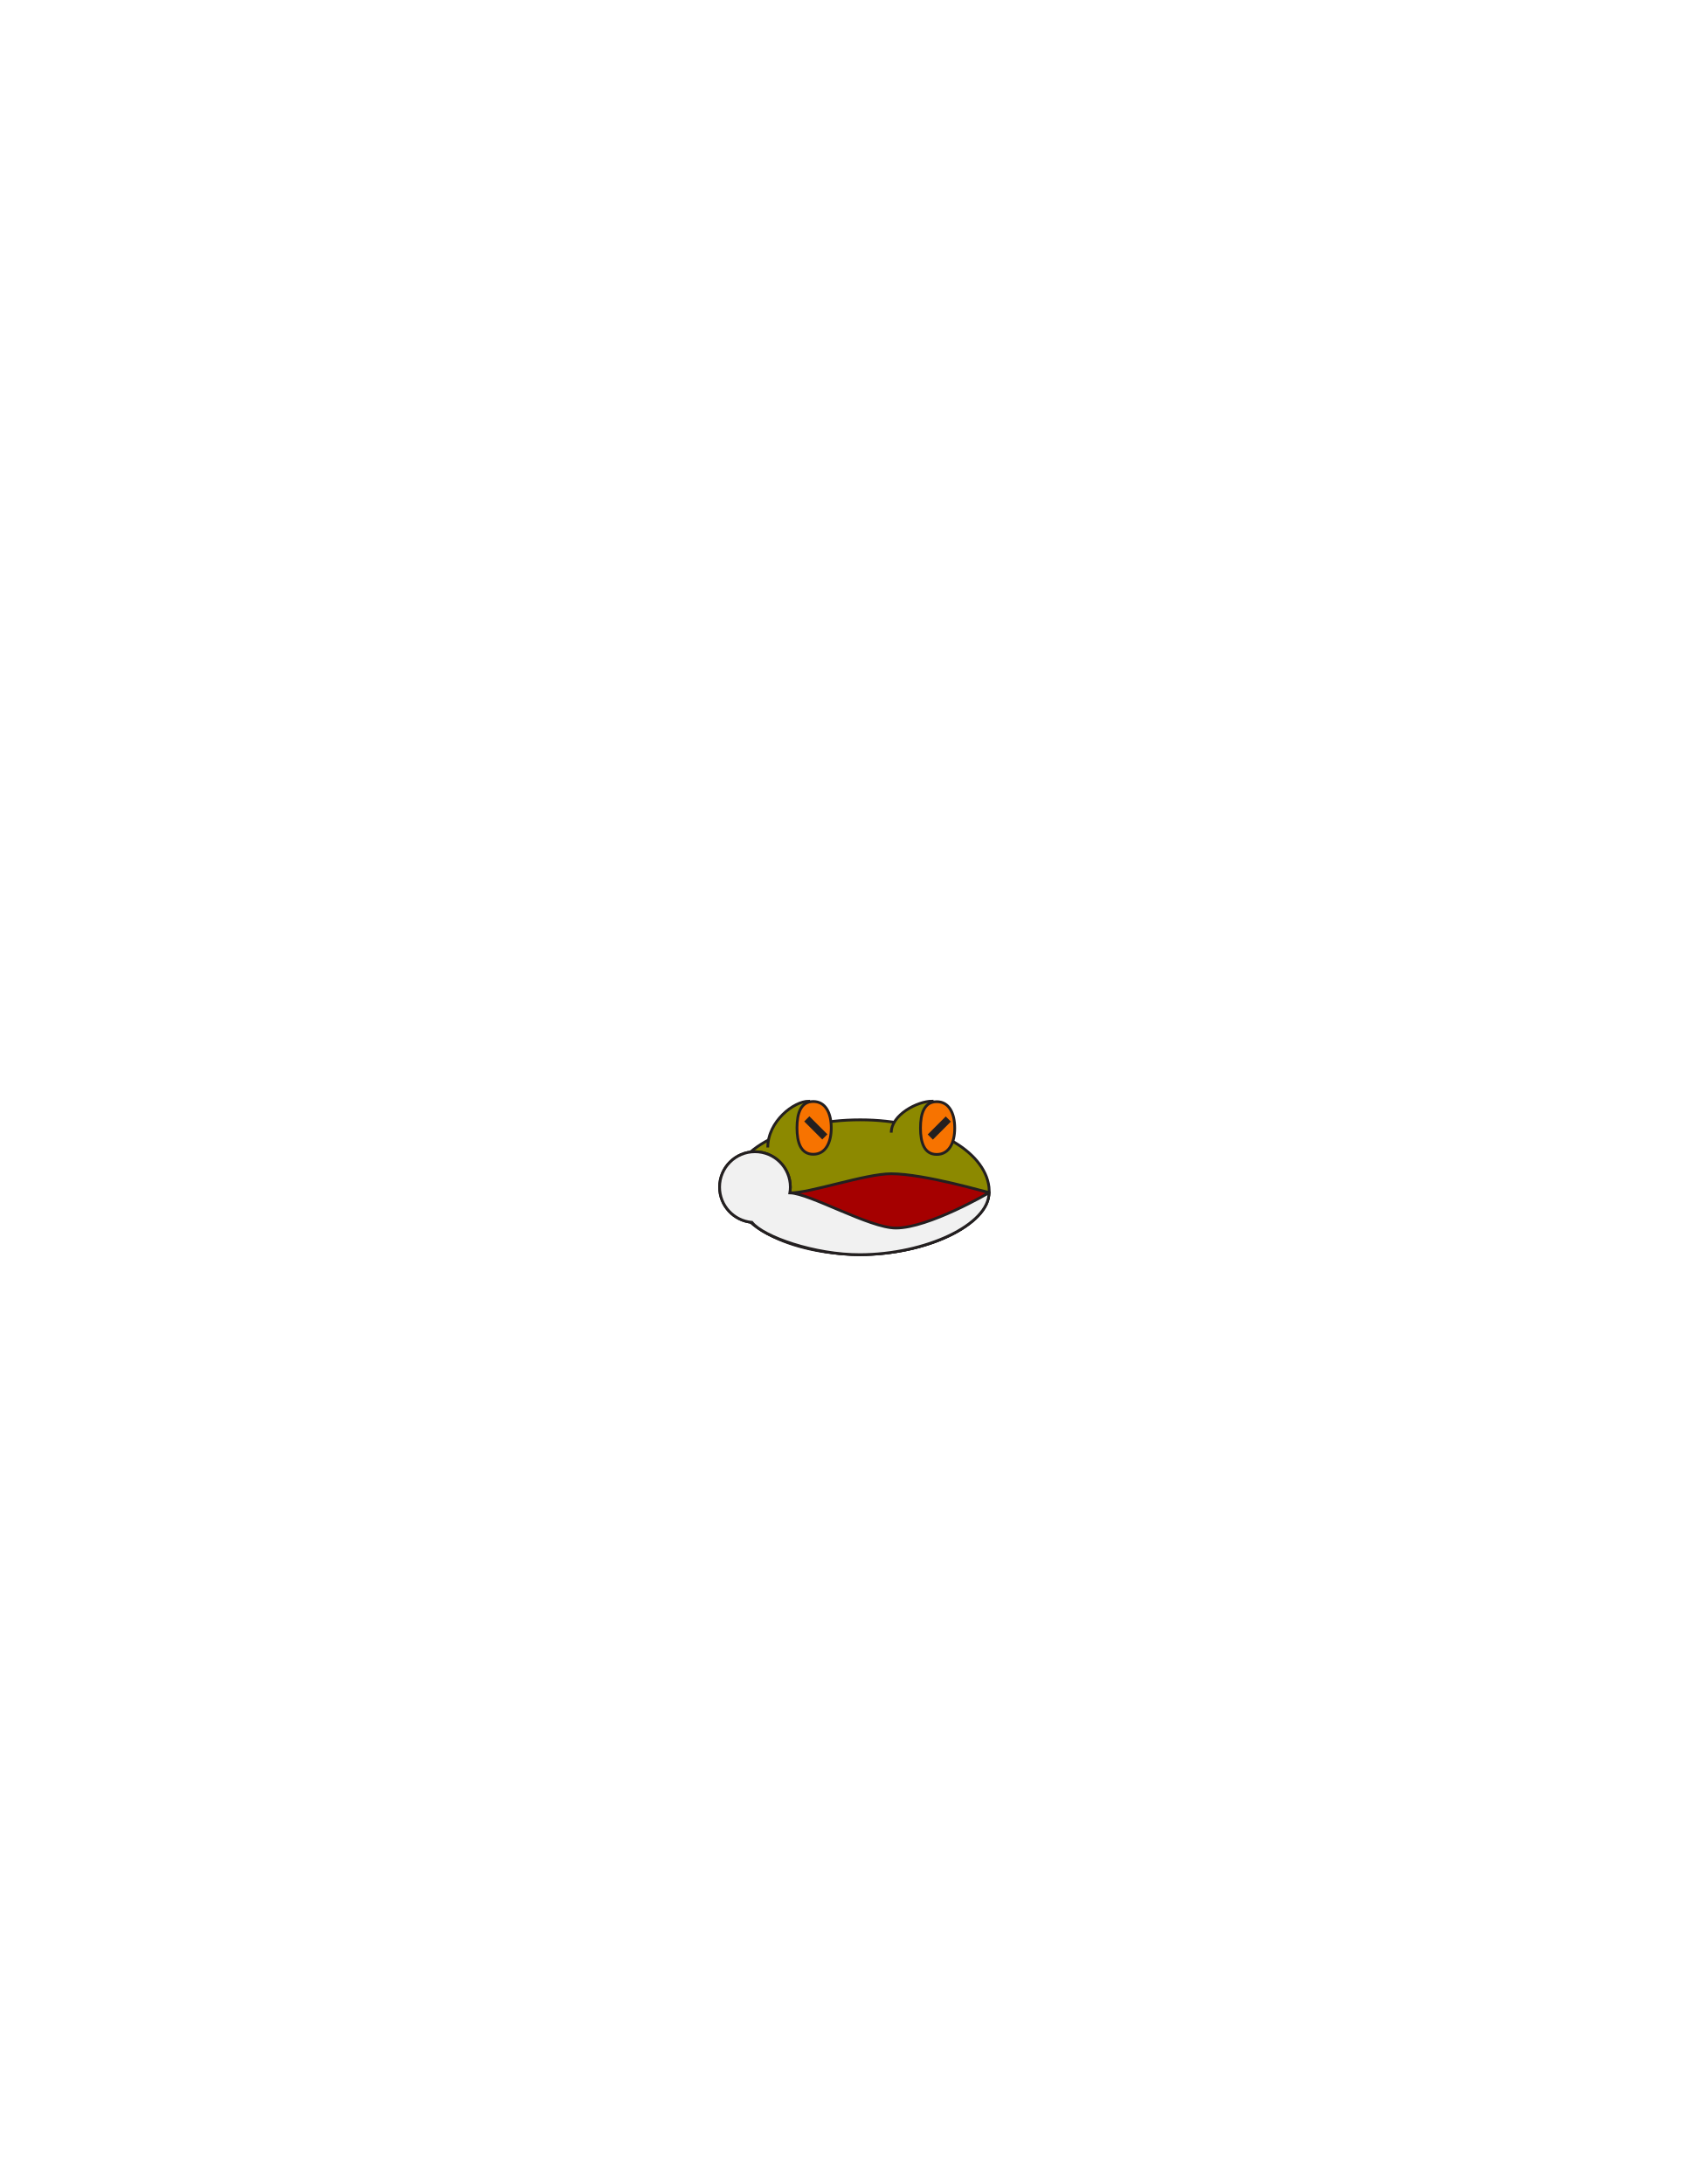
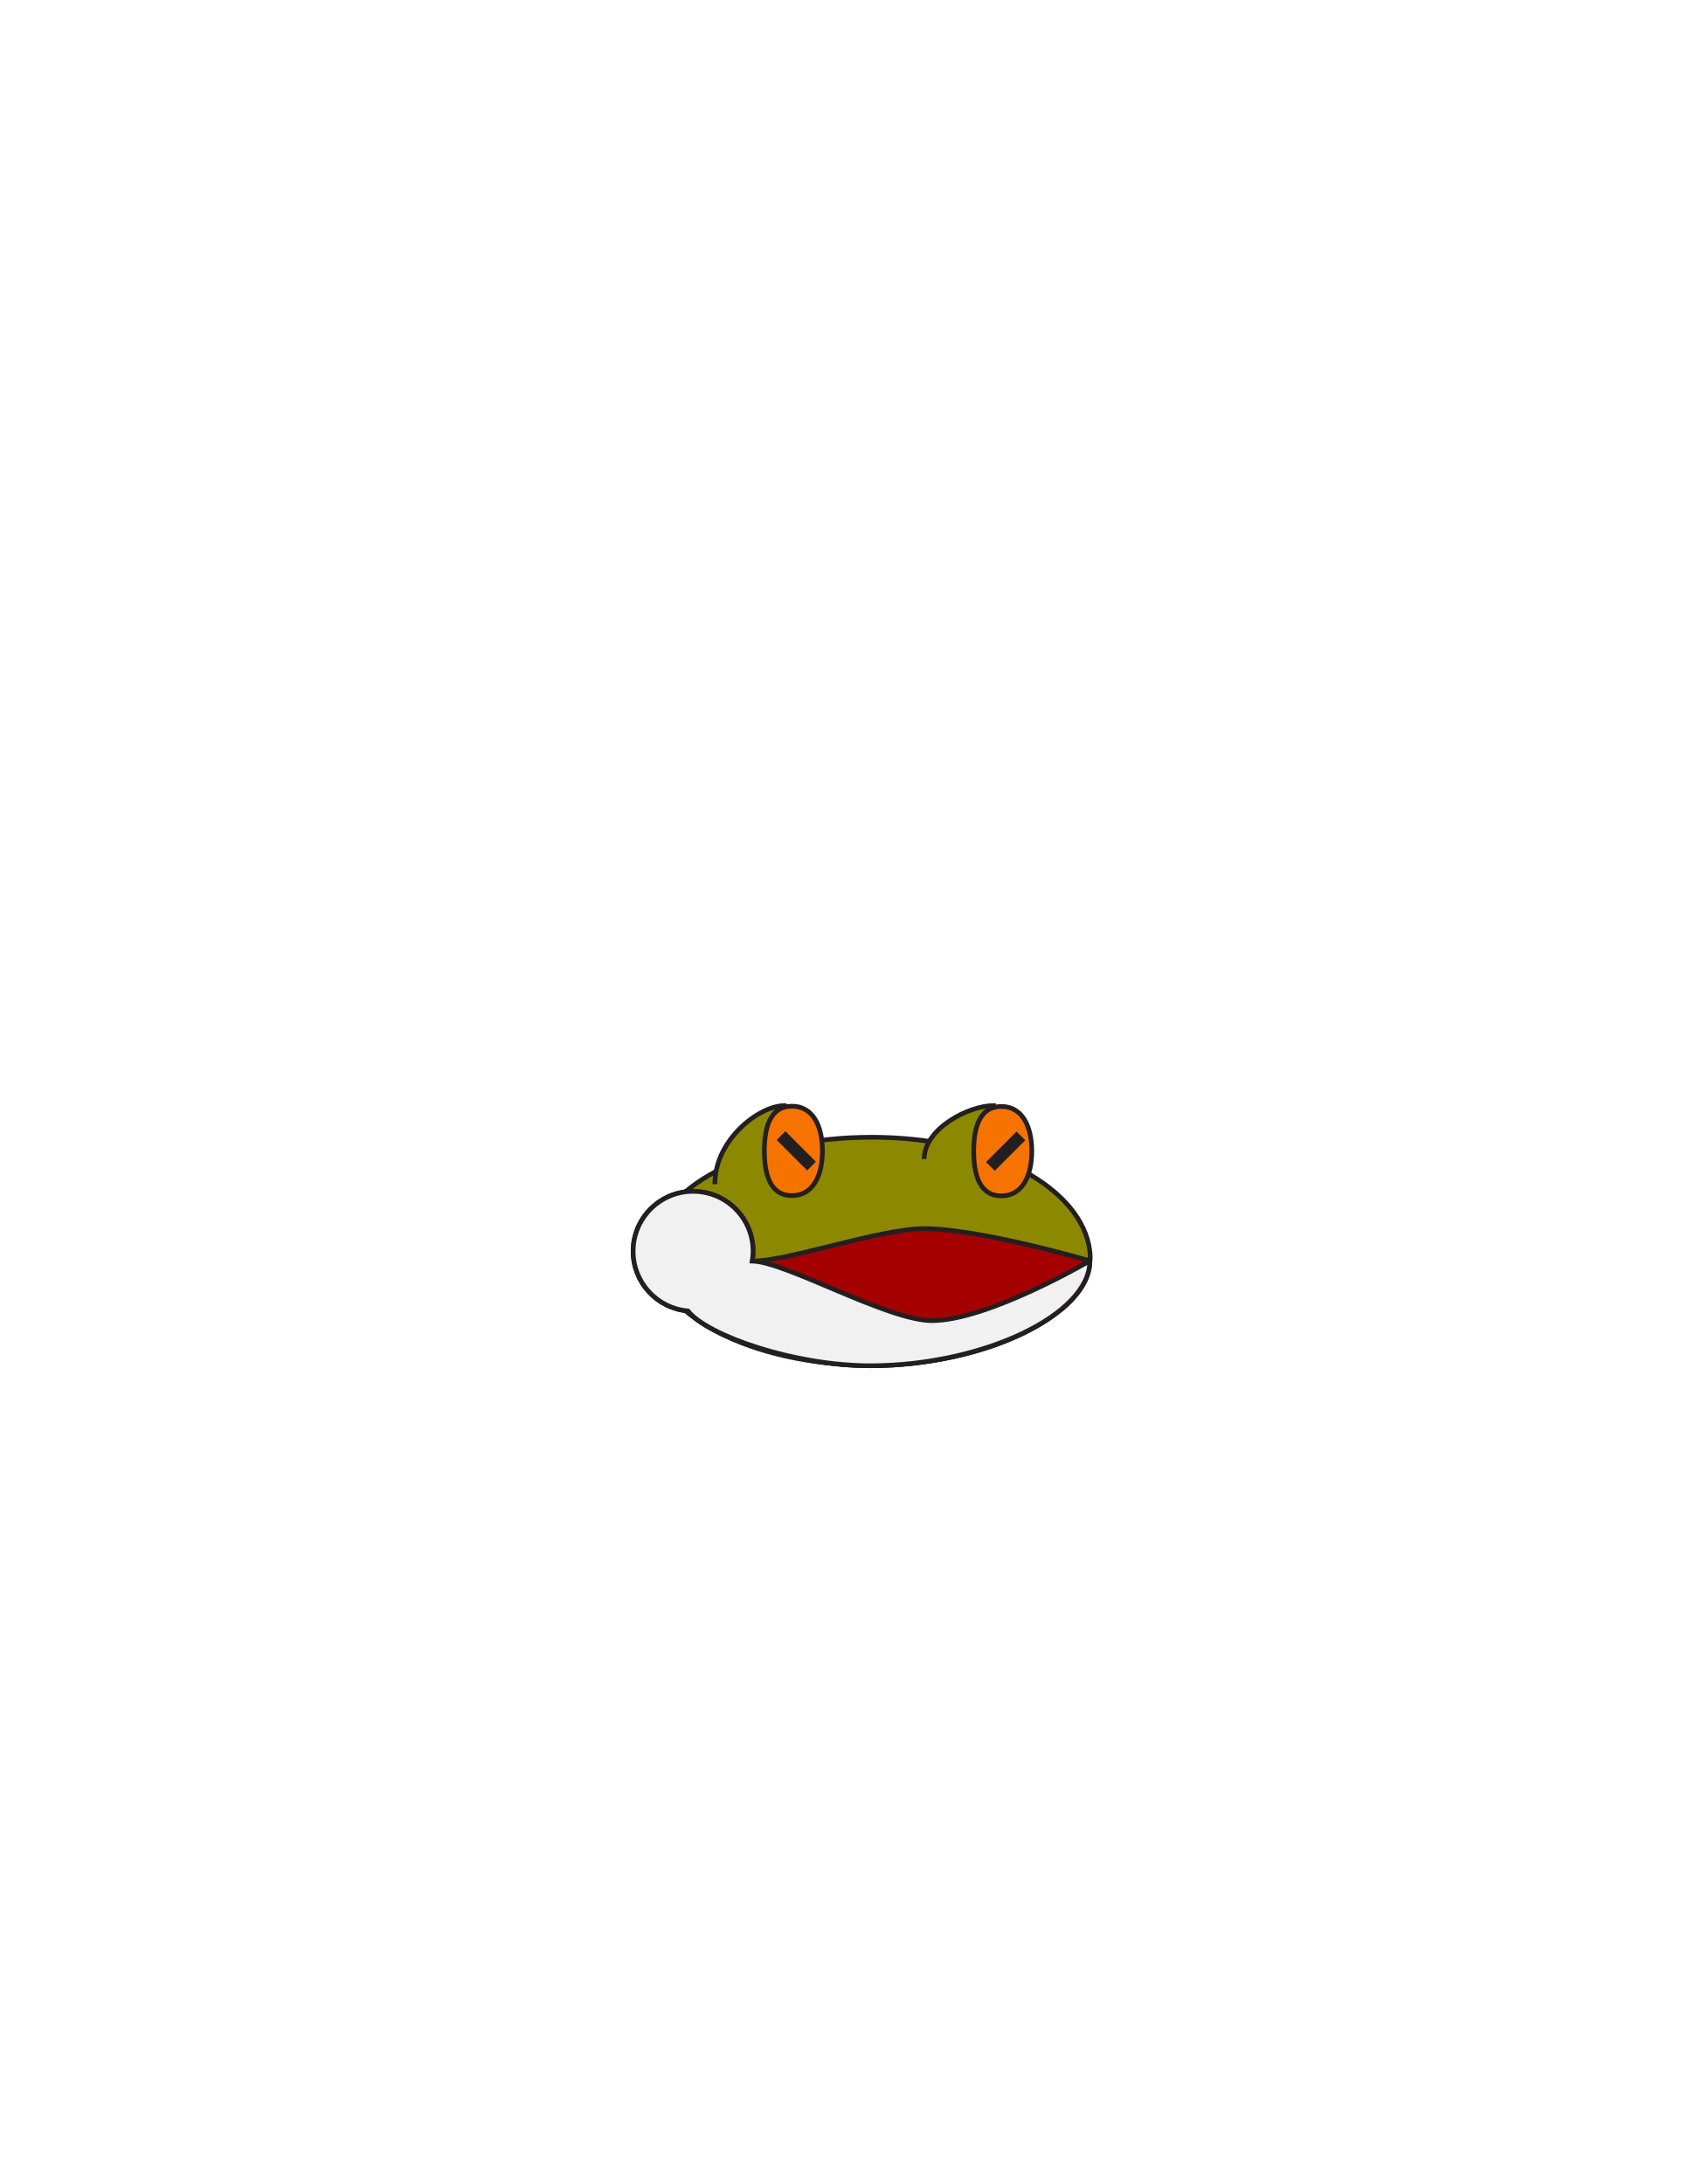
<svg xmlns="http://www.w3.org/2000/svg" version="1.1" id="Layer_1" x="0px" y="0px" width="612px" height="792px" viewBox="0 0 612 792" enable-background="new 0 0 612 792" xml:space="preserve">
-   <rect id="head_frame_1_" x="230.5" y="331.5" fill-opacity="0" fill="#231F20" width="151" height="131" />
-   <path id="PRIMARY_15_" fill="#8C8900" stroke="#231F20" stroke-miterlimit="10" d="M358.598,430.492  c1.498,12.675-20.894,24.402-46.67,24.402c-25.775,0-46.668-10.926-46.668-24.402c0-13.478,20.893-24.402,46.668-24.402  C337.704,406.09,357.016,417.107,358.598,430.492z" />
-   <path id="PRIMARY_14_" fill="#8C8900" stroke="#231F20" stroke-miterlimit="10" d="M278.388,416.133  c0-9.539,9.514-16.799,14.834-16.799l-0.001,16.799" />
-   <path fill="#A50000" stroke="#231F20" stroke-miterlimit="10" d="M323.162,425.648c-9.522,0-29.536,7.085-36.777,6.938  c0.112-0.684,0.186-1.381,0.186-2.096c0-7.082-5.743-12.824-12.826-12.824c-7.085,0-12.826,5.742-12.826,12.824  c0,6.711,5.152,12.209,11.716,12.771c4.129,5.238,22.748,11.795,39.294,11.729c23.693-0.096,46.67-10.823,46.67-22.453  C358.598,432.537,335.116,425.648,323.162,425.648z" />
-   <path id="PRIMARY_12_" fill="#8C8900" stroke="#231F20" stroke-miterlimit="10" d="M323.162,410.744  c0-6.49,9.514-11.426,14.834-11.426l-0.001,11.426" />
-   <path fill="#F1F1F1" stroke="#231F20" stroke-miterlimit="10" d="M324.834,445.334c-9.522,0-31.208-12.601-38.449-12.748  c0.112-0.684,0.186-1.381,0.186-2.096c0-7.082-5.743-12.824-12.826-12.824c-7.085,0-12.826,5.742-12.826,12.824  c0,6.711,5.152,12.209,11.716,12.771c4.129,5.238,22.748,11.795,39.294,11.729c23.693-0.096,46.67-10.823,46.67-22.453  C358.598,432.537,336.788,445.334,324.834,445.334z" />
-   <path id="SECONDARY_3_" fill="#F77300" stroke="#231F20" stroke-miterlimit="10" d="M301.404,409.015  c0,5.283-2.011,9.567-6.525,9.567s-5.897-4.284-5.897-9.567c0-5.286,1.383-9.57,5.897-9.57S301.404,403.729,301.404,409.015z" />
-   <rect x="294.49" y="404.393" transform="matrix(0.7071 -0.7071 0.7071 0.7071 -202.5749 328.9664)" fill="#231F20" width="2.641" height="9.239" />
-   <path id="SECONDARY_2_" fill="#F77300" stroke="#231F20" stroke-miterlimit="10" d="M346.179,409.074  c0,5.283-2.011,9.566-6.525,9.566s-5.897-4.283-5.897-9.566c0-5.287,1.383-9.57,5.897-9.57S346.179,403.787,346.179,409.074z" />
-   <rect x="339.264" y="404.453" transform="matrix(0.7071 0.7071 -0.7071 0.7071 389.0123 -121.0153)" fill="#231F20" width="2.641" height="9.238" />
+   <rect id="head_frame_1_" x="178" y="286" fill="#231F20" fill-opacity="0" width="256" height="222" />
+   <path id="PRIMARY_15_" fill="#8C8900" stroke="#231F20" stroke-width="1.695" stroke-miterlimit="10" d="M395.172,453.758  c2.54,21.479-35.422,41.352-79.122,41.352c-43.698,0-79.119-18.516-79.119-41.352c0-22.842,35.421-41.354,79.119-41.354  C359.75,412.404,392.49,431.075,395.172,453.758z" />
+   <path id="PRIMARY_14_" fill="#8C8900" stroke="#231F20" stroke-width="1.695" stroke-miterlimit="10" d="M259.188,429.424  c0-16.166,16.129-28.469,25.149-28.469l-0.001,28.469" />
+   <path fill="#A50000" stroke="#231F20" stroke-width="1.695" stroke-miterlimit="10" d="M335.096,445.549  c-16.144,0-50.074,12.007-62.351,11.757c0.19-1.158,0.315-2.34,0.315-3.551c0-12.002-9.736-21.733-21.744-21.733  c-12.012,0-21.745,9.731-21.745,21.733c0,11.372,8.734,20.689,19.862,21.642c7.001,8.877,38.566,19.988,66.618,19.877  c40.169-0.164,79.122-18.342,79.122-38.05C395.172,457.224,355.362,445.549,335.096,445.549z" />
+   <path id="PRIMARY_12_" fill="#8C8900" stroke="#231F20" stroke-width="1.695" stroke-miterlimit="10" d="M335.096,420.292  c0-10.999,16.13-19.363,25.149-19.363l-0.002,19.363" />
+   <path fill="#F1F1F1" stroke="#231F20" stroke-width="1.695" stroke-miterlimit="10" d="M337.931,478.909  c-16.143,0-52.909-21.354-65.186-21.604c0.19-1.158,0.315-2.34,0.315-3.551c0-12.002-9.736-21.733-21.744-21.733  c-12.012,0-21.745,9.731-21.745,21.733c0,11.372,8.735,20.689,19.863,21.642c7,8.877,38.565,19.988,66.617,19.877  c40.169-0.164,79.122-18.342,79.122-38.05C395.172,457.224,358.197,478.909,337.931,478.909z" />
+   <path id="SECONDARY_3_" fill="#F77300" stroke="#231F20" stroke-width="1.695" stroke-miterlimit="10" d="M298.208,417.36  c0,8.953-3.409,16.214-11.063,16.214c-7.652,0-9.997-7.261-9.997-16.214c0-8.958,2.345-16.217,9.997-16.217  C294.799,401.144,298.208,408.402,298.208,417.36z" />
+   <rect x="286.479" y="409.526" transform="matrix(-0.7073 0.7069 -0.7069 -0.7073 787.965 508.433)" fill="#231F20" width="4.476" height="15.661" />
+   <path id="SECONDARY_2_" fill="#F77300" stroke="#231F20" stroke-width="1.695" stroke-miterlimit="10" d="M374.117,417.462  c0,8.953-3.408,16.21-11.061,16.21c-7.654,0-9.999-7.257-9.999-16.21c0-8.96,2.345-16.219,9.999-16.219  C370.709,401.243,374.117,408.502,374.117,417.462z" />
+   <rect x="362.396" y="409.62" transform="matrix(-0.7072 -0.707 0.707 -0.7072 327.3721 970.4708)" fill="#231F20" width="4.475" height="15.659" />
</svg>
